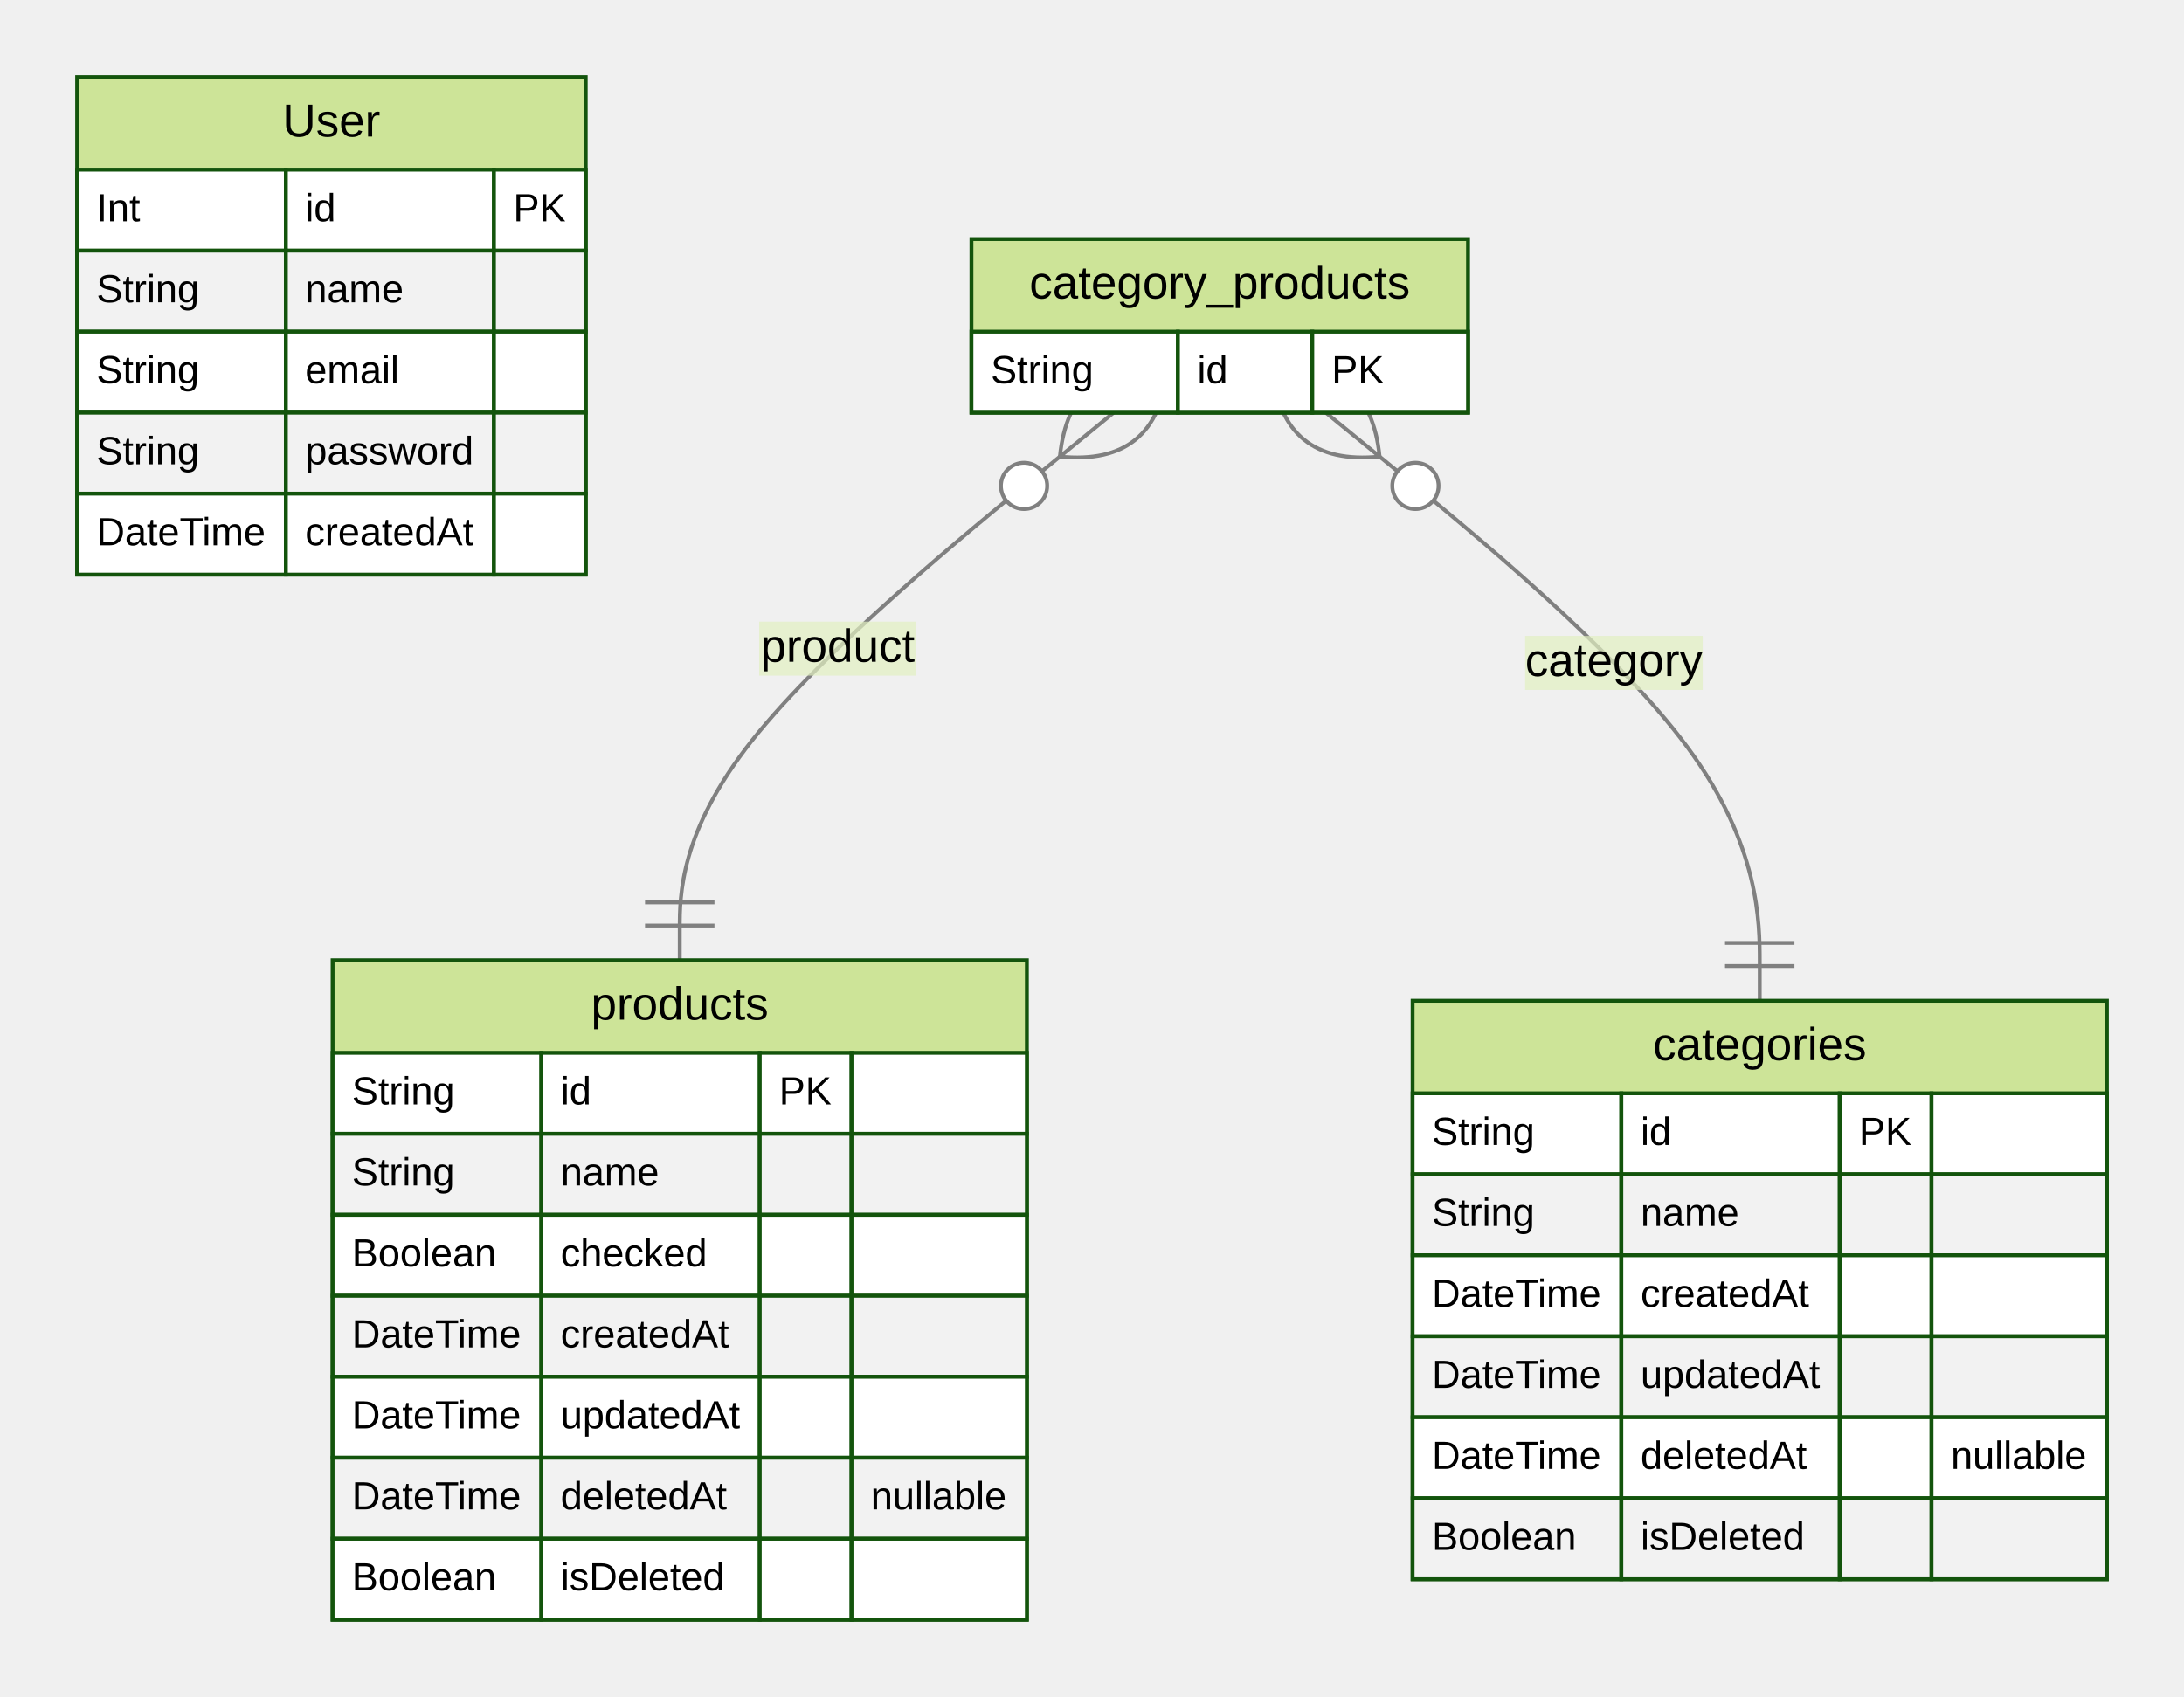
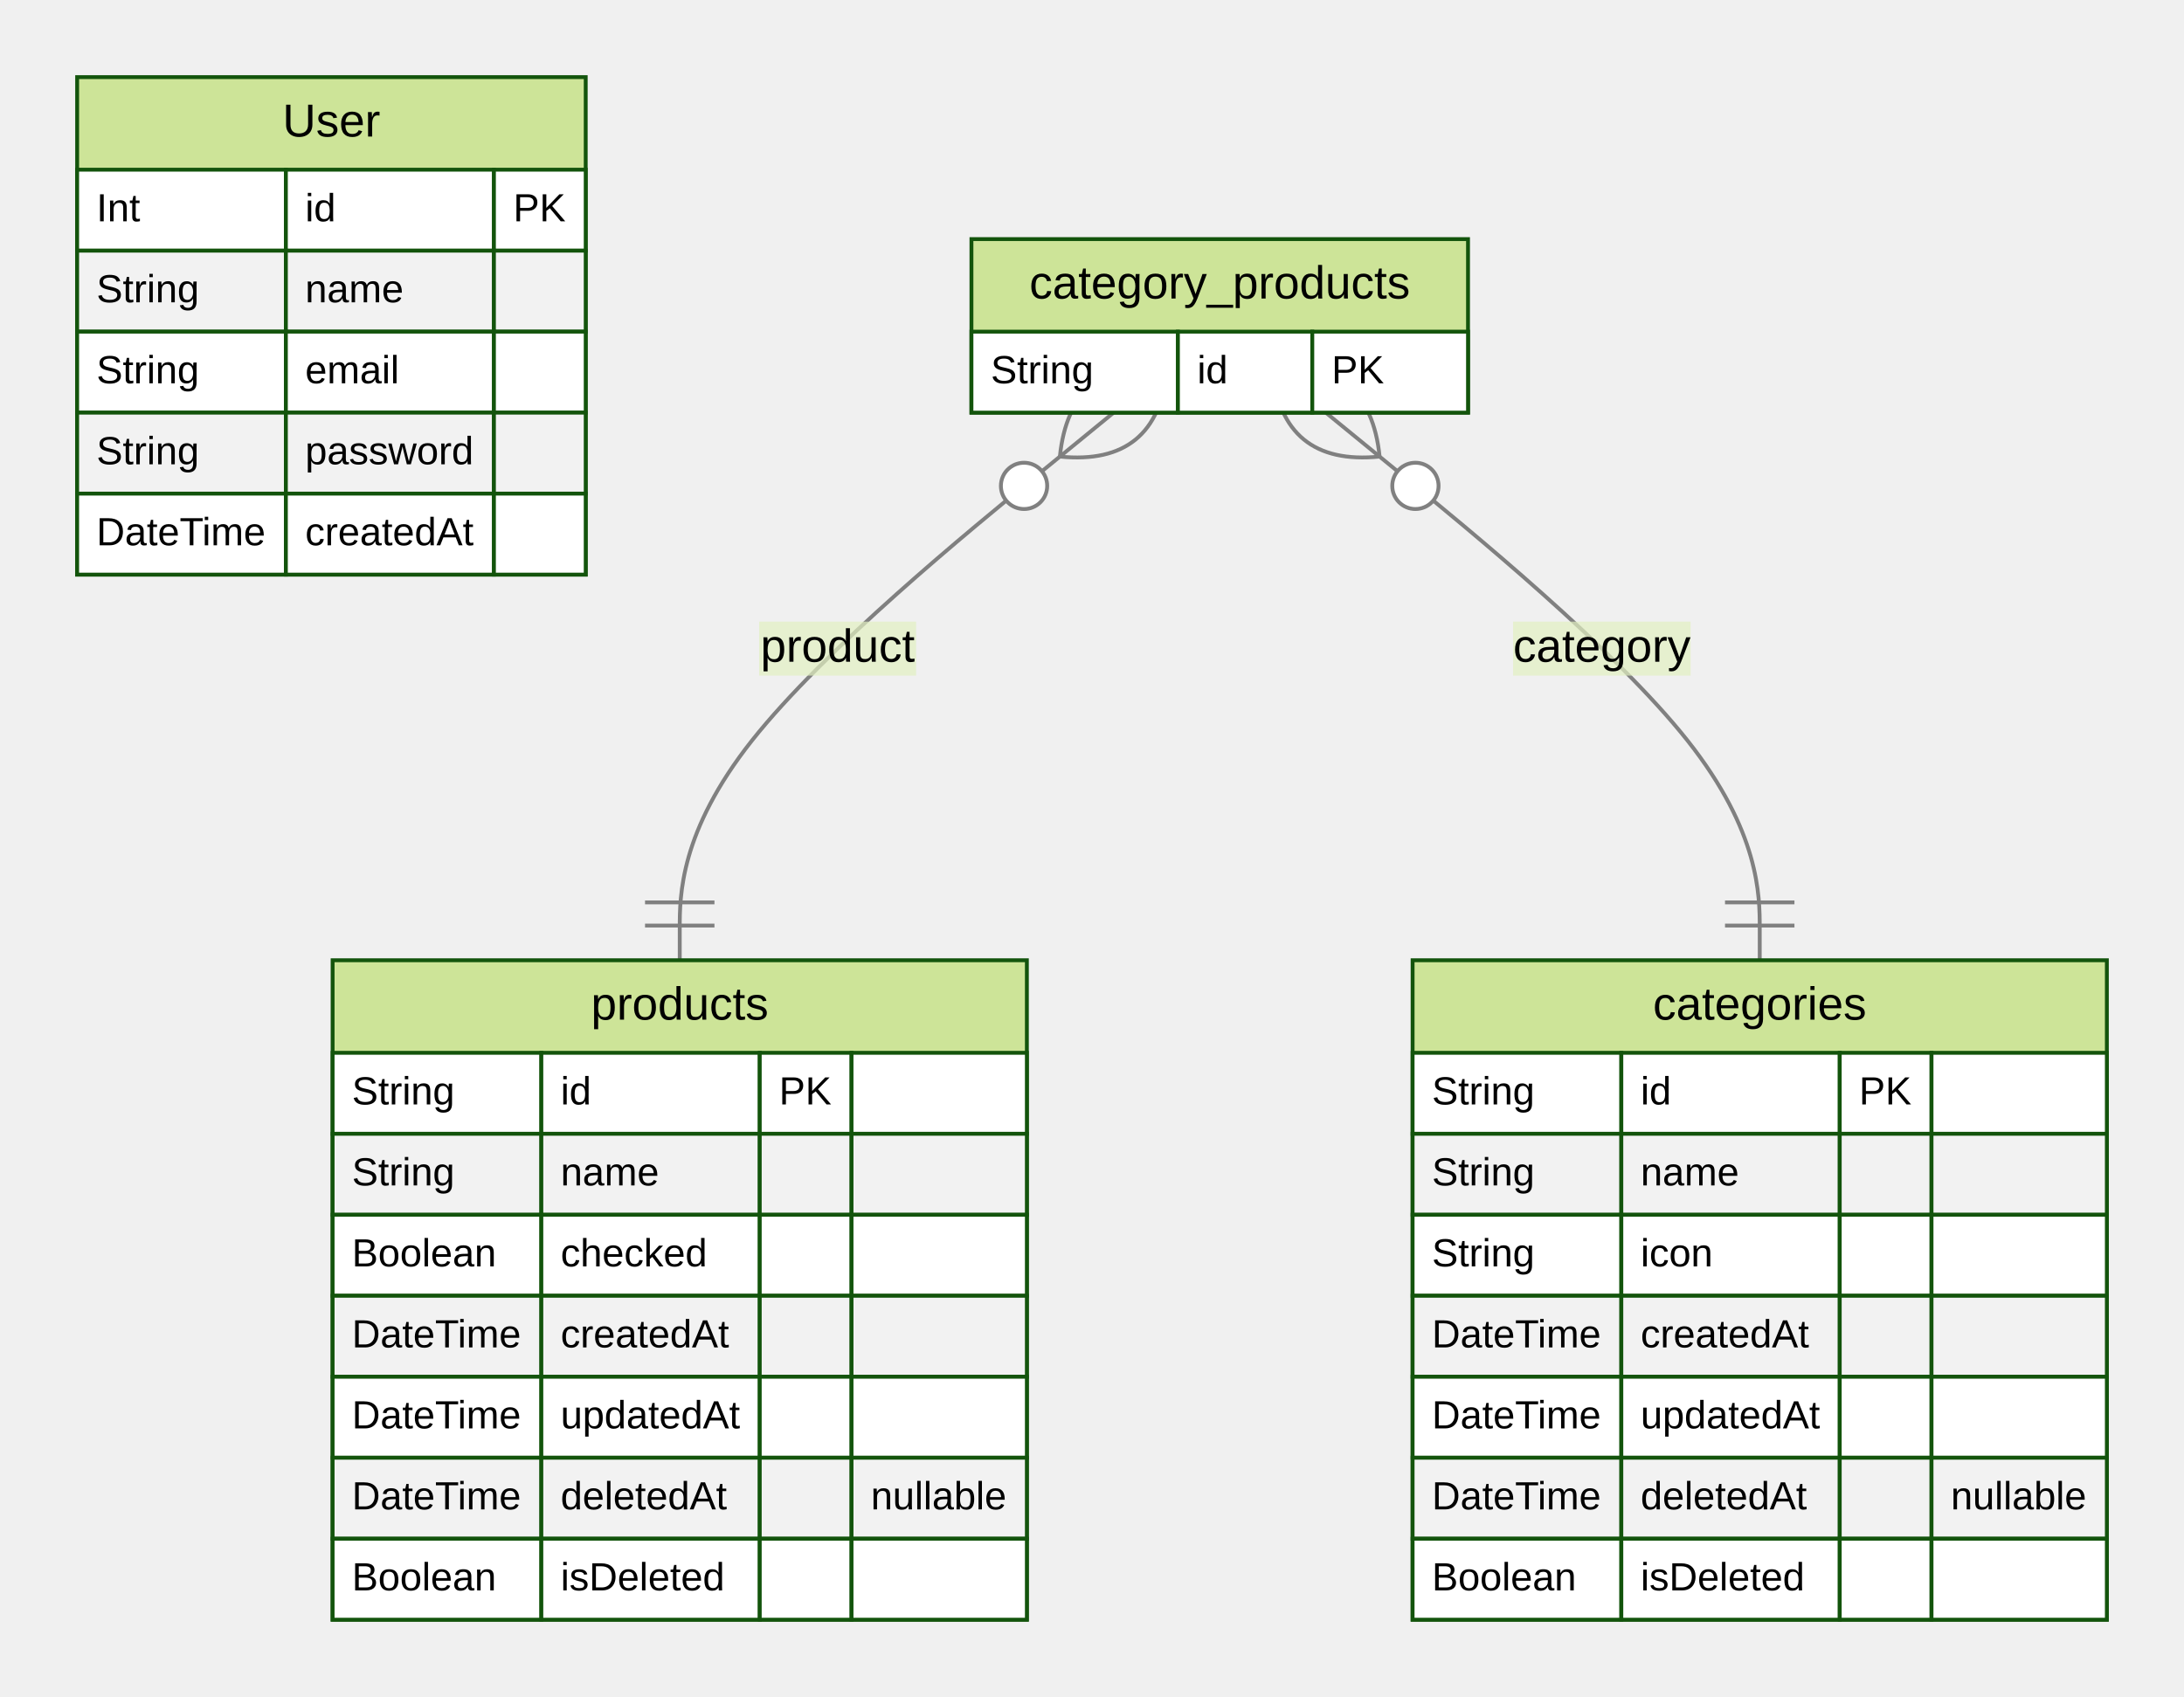
<svg xmlns="http://www.w3.org/2000/svg" aria-roledescription="er" viewBox="0 0 566.191 440" style="max-width: 566.191px; background-color: white;" width="100%" id="mermaid-0">
  <style>#mermaid-0{font-family:"trebuchet ms",verdana,arial,sans-serif;font-size:16px;fill:#000000;}#mermaid-0 .error-icon{fill:#552222;}#mermaid-0 .error-text{fill:#552222;stroke:#552222;}#mermaid-0 .edge-thickness-normal{stroke-width:2px;}#mermaid-0 .edge-thickness-thick{stroke-width:3.5px;}#mermaid-0 .edge-pattern-solid{stroke-dasharray:0;}#mermaid-0 .edge-pattern-dashed{stroke-dasharray:3;}#mermaid-0 .edge-pattern-dotted{stroke-dasharray:2;}#mermaid-0 .marker{fill:#000000;stroke:#000000;}#mermaid-0 .marker.cross{stroke:#000000;}#mermaid-0 svg{font-family:"trebuchet ms",verdana,arial,sans-serif;font-size:16px;}#mermaid-0 .entityBox{fill:#cde498;stroke:#13540c;}#mermaid-0 .attributeBoxOdd{fill:#ffffff;stroke:#13540c;}#mermaid-0 .attributeBoxEven{fill:#f2f2f2;stroke:#13540c;}#mermaid-0 .relationshipLabelBox{fill:hsl(78.158, 58.462%, 84.51%);opacity:0.7;background-color:hsl(78.158, 58.462%, 84.51%);}#mermaid-0 .relationshipLabelBox rect{opacity:0.5;}#mermaid-0 .relationshipLine{stroke:#000000;}#mermaid-0 .entityTitleText{text-anchor:middle;font-size:18px;fill:#000000;}#mermaid-0 :root{--mermaid-font-family:"trebuchet ms",verdana,arial,sans-serif;}</style>
  <g />
  <defs>
    <marker orient="auto" markerHeight="18" markerWidth="18" refY="9" refX="0" id="ONLY_ONE_START">
      <path d="M9,0 L9,18 M15,0 L15,18" fill="none" stroke="gray" />
    </marker>
  </defs>
  <defs>
    <marker orient="auto" markerHeight="18" markerWidth="18" refY="9" refX="18" id="ONLY_ONE_END">
      <path d="M3,0 L3,18 M9,0 L9,18" fill="none" stroke="gray" />
    </marker>
  </defs>
  <defs>
    <marker orient="auto" markerHeight="18" markerWidth="30" refY="9" refX="0" id="ZERO_OR_ONE_START">
      <circle r="6" cy="9" cx="21" fill="white" stroke="gray" />
      <path d="M9,0 L9,18" fill="none" stroke="gray" />
    </marker>
  </defs>
  <defs>
    <marker orient="auto" markerHeight="18" markerWidth="30" refY="9" refX="30" id="ZERO_OR_ONE_END">
      <circle r="6" cy="9" cx="9" fill="white" stroke="gray" />
      <path d="M21,0 L21,18" fill="none" stroke="gray" />
    </marker>
  </defs>
  <defs>
    <marker orient="auto" markerHeight="36" markerWidth="45" refY="18" refX="18" id="ONE_OR_MORE_START">
      <path d="M0,18 Q 18,0 36,18 Q 18,36 0,18 M42,9 L42,27" fill="none" stroke="gray" />
    </marker>
  </defs>
  <defs>
    <marker orient="auto" markerHeight="36" markerWidth="45" refY="18" refX="27" id="ONE_OR_MORE_END">
      <path d="M3,9 L3,27 M9,18 Q27,0 45,18 Q27,36 9,18" fill="none" stroke="gray" />
    </marker>
  </defs>
  <defs>
    <marker orient="auto" markerHeight="36" markerWidth="57" refY="18" refX="18" id="ZERO_OR_MORE_START">
      <circle r="6" cy="18" cx="48" fill="white" stroke="gray" />
      <path d="M0,18 Q18,0 36,18 Q18,36 0,18" fill="none" stroke="gray" />
    </marker>
  </defs>
  <defs>
    <marker orient="auto" markerHeight="36" markerWidth="57" refY="18" refX="39" id="ZERO_OR_MORE_END">
      <circle r="6" cy="18" cx="9" fill="white" stroke="gray" />
      <path d="M21,18 Q39,0 57,18 Q39,36 21,18" fill="none" stroke="gray" />
    </marker>
  </defs>
  <path style="stroke: gray; fill: none;" marker-start="url(#ZERO_OR_MORE_START)" marker-end="url(#ONLY_ONE_END)" d="M288.701,107L269.954,122.333C251.207,137.667,213.713,168.333,194.966,192C176.219,215.667,176.219,232.333,176.219,240.667L176.219,249" class="er relationshipLine" />
-   <path style="stroke: gray; fill: none;" marker-start="url(#ZERO_OR_MORE_START)" marker-end="url(#ONLY_ONE_END)" d="M343.719,107L362.466,122.333C381.213,137.667,418.707,168.333,437.454,193.75C456.201,219.167,456.201,239.333,456.201,249.417L456.201,259.5" class="er relationshipLine" />
-   <g transform="translate(86.22827,249 )" id="entity-products-9d4c1fbf-09dd-4afe-a7bb-991cd040ee89">
+   <path style="stroke: gray; fill: none;" marker-start="url(#ZERO_OR_MORE_START)" marker-end="url(#ONLY_ONE_END)" d="M343.719,107L362.466,122.333C381.213,137.667,418.707,168.333,437.454,192C456.201,215.667,456.201,232.333,456.201,240.667L456.201,249" class="er relationshipLine" />
+   <g transform="translate(86.22827,249 )" id="entity-products-beec02ee-47f8-4669-aebd-7cd358d433f1">
    <rect height="171" width="179.982" y="0" x="0" class="er entityBox" />
-     <text style="dominant-baseline: middle; text-anchor: middle; font-size: 12px;" transform="translate(89.99077,12)" y="0" x="0" id="text-entity-products-9d4c1fbf-09dd-4afe-a7bb-991cd040ee89" class="er entityLabel">products</text>
+     <text style="dominant-baseline: middle; text-anchor: middle; font-size: 12px;" transform="translate(89.99077,12)" y="0" x="0" id="text-entity-products-beec02ee-47f8-4669-aebd-7cd358d433f1" class="er entityLabel">products</text>
    <rect height="21" width="54.113" y="24" x="0" class="er attributeBoxOdd" />
-     <text style="dominant-baseline: middle; font-size: 10.2px;" transform="translate(5,34.5)" y="0" x="0" id="text-entity-products-9d4c1fbf-09dd-4afe-a7bb-991cd040ee89-attr-1-type" class="er entityLabel">String</text>
+     <text style="dominant-baseline: middle; font-size: 10.2px;" transform="translate(5,34.5)" y="0" x="0" id="text-entity-products-beec02ee-47f8-4669-aebd-7cd358d433f1-attr-1-type" class="er entityLabel">String</text>
    <rect height="21" width="56.62" y="24" x="54.113" class="er attributeBoxOdd" />
-     <text style="dominant-baseline: middle; font-size: 10.2px;" transform="translate(59.11313,34.5)" y="0" x="0" id="text-entity-products-9d4c1fbf-09dd-4afe-a7bb-991cd040ee89-attr-1-name" class="er entityLabel">id</text>
+     <text style="dominant-baseline: middle; font-size: 10.2px;" transform="translate(59.11313,34.5)" y="0" x="0" id="text-entity-products-beec02ee-47f8-4669-aebd-7cd358d433f1-attr-1-name" class="er entityLabel">id</text>
    <rect height="21" width="23.795" y="24" x="110.733" class="er attributeBoxOdd" />
-     <text style="dominant-baseline: middle; font-size: 10.2px;" transform="translate(115.7333,34.5)" y="0" x="0" id="text-entity-products-9d4c1fbf-09dd-4afe-a7bb-991cd040ee89-attr-1-key" class="er entityLabel">PK</text>
+     <text style="dominant-baseline: middle; font-size: 10.2px;" transform="translate(115.7333,34.5)" y="0" x="0" id="text-entity-products-beec02ee-47f8-4669-aebd-7cd358d433f1-attr-1-key" class="er entityLabel">PK</text>
    <rect height="21" width="45.453" y="24" x="134.528" class="er attributeBoxOdd" />
-     <text style="dominant-baseline: middle; font-size: 10.2px;" transform="translate(139.5283,34.5)" y="0" x="0" id="text-entity-products-9d4c1fbf-09dd-4afe-a7bb-991cd040ee89-attr-1-comment" class="er entityLabel" />
+     <text style="dominant-baseline: middle; font-size: 10.2px;" transform="translate(139.5283,34.5)" y="0" x="0" id="text-entity-products-beec02ee-47f8-4669-aebd-7cd358d433f1-attr-1-comment" class="er entityLabel" />
    <rect height="21" width="54.113" y="45" x="0" class="er attributeBoxEven" />
-     <text style="dominant-baseline: middle; font-size: 10.2px;" transform="translate(5,55.5)" y="0" x="0" id="text-entity-products-9d4c1fbf-09dd-4afe-a7bb-991cd040ee89-attr-2-type" class="er entityLabel">String</text>
+     <text style="dominant-baseline: middle; font-size: 10.2px;" transform="translate(5,55.5)" y="0" x="0" id="text-entity-products-beec02ee-47f8-4669-aebd-7cd358d433f1-attr-2-type" class="er entityLabel">String</text>
    <rect height="21" width="56.62" y="45" x="54.113" class="er attributeBoxEven" />
-     <text style="dominant-baseline: middle; font-size: 10.2px;" transform="translate(59.11313,55.5)" y="0" x="0" id="text-entity-products-9d4c1fbf-09dd-4afe-a7bb-991cd040ee89-attr-2-name" class="er entityLabel">name</text>
+     <text style="dominant-baseline: middle; font-size: 10.2px;" transform="translate(59.11313,55.5)" y="0" x="0" id="text-entity-products-beec02ee-47f8-4669-aebd-7cd358d433f1-attr-2-name" class="er entityLabel">name</text>
    <rect height="21" width="23.795" y="45" x="110.733" class="er attributeBoxEven" />
-     <text style="dominant-baseline: middle; font-size: 10.2px;" transform="translate(115.7333,55.5)" y="0" x="0" id="text-entity-products-9d4c1fbf-09dd-4afe-a7bb-991cd040ee89-attr-2-key" class="er entityLabel" />
+     <text style="dominant-baseline: middle; font-size: 10.2px;" transform="translate(115.7333,55.5)" y="0" x="0" id="text-entity-products-beec02ee-47f8-4669-aebd-7cd358d433f1-attr-2-key" class="er entityLabel" />
    <rect height="21" width="45.453" y="45" x="134.528" class="er attributeBoxEven" />
-     <text style="dominant-baseline: middle; font-size: 10.2px;" transform="translate(139.5283,55.5)" y="0" x="0" id="text-entity-products-9d4c1fbf-09dd-4afe-a7bb-991cd040ee89-attr-2-comment" class="er entityLabel" />
+     <text style="dominant-baseline: middle; font-size: 10.2px;" transform="translate(139.5283,55.5)" y="0" x="0" id="text-entity-products-beec02ee-47f8-4669-aebd-7cd358d433f1-attr-2-comment" class="er entityLabel" />
    <rect height="21" width="54.113" y="66" x="0" class="er attributeBoxOdd" />
-     <text style="dominant-baseline: middle; font-size: 10.2px;" transform="translate(5,76.5)" y="0" x="0" id="text-entity-products-9d4c1fbf-09dd-4afe-a7bb-991cd040ee89-attr-3-type" class="er entityLabel">Boolean</text>
+     <text style="dominant-baseline: middle; font-size: 10.2px;" transform="translate(5,76.5)" y="0" x="0" id="text-entity-products-beec02ee-47f8-4669-aebd-7cd358d433f1-attr-3-type" class="er entityLabel">Boolean</text>
    <rect height="21" width="56.62" y="66" x="54.113" class="er attributeBoxOdd" />
-     <text style="dominant-baseline: middle; font-size: 10.2px;" transform="translate(59.11313,76.5)" y="0" x="0" id="text-entity-products-9d4c1fbf-09dd-4afe-a7bb-991cd040ee89-attr-3-name" class="er entityLabel">checked</text>
+     <text style="dominant-baseline: middle; font-size: 10.2px;" transform="translate(59.11313,76.5)" y="0" x="0" id="text-entity-products-beec02ee-47f8-4669-aebd-7cd358d433f1-attr-3-name" class="er entityLabel">checked</text>
    <rect height="21" width="23.795" y="66" x="110.733" class="er attributeBoxOdd" />
-     <text style="dominant-baseline: middle; font-size: 10.2px;" transform="translate(115.7333,76.5)" y="0" x="0" id="text-entity-products-9d4c1fbf-09dd-4afe-a7bb-991cd040ee89-attr-3-key" class="er entityLabel" />
+     <text style="dominant-baseline: middle; font-size: 10.2px;" transform="translate(115.7333,76.5)" y="0" x="0" id="text-entity-products-beec02ee-47f8-4669-aebd-7cd358d433f1-attr-3-key" class="er entityLabel" />
    <rect height="21" width="45.453" y="66" x="134.528" class="er attributeBoxOdd" />
-     <text style="dominant-baseline: middle; font-size: 10.2px;" transform="translate(139.5283,76.5)" y="0" x="0" id="text-entity-products-9d4c1fbf-09dd-4afe-a7bb-991cd040ee89-attr-3-comment" class="er entityLabel" />
+     <text style="dominant-baseline: middle; font-size: 10.2px;" transform="translate(139.5283,76.5)" y="0" x="0" id="text-entity-products-beec02ee-47f8-4669-aebd-7cd358d433f1-attr-3-comment" class="er entityLabel" />
    <rect height="21" width="54.113" y="87" x="0" class="er attributeBoxEven" />
-     <text style="dominant-baseline: middle; font-size: 10.2px;" transform="translate(5,97.5)" y="0" x="0" id="text-entity-products-9d4c1fbf-09dd-4afe-a7bb-991cd040ee89-attr-4-type" class="er entityLabel">DateTime</text>
+     <text style="dominant-baseline: middle; font-size: 10.2px;" transform="translate(5,97.5)" y="0" x="0" id="text-entity-products-beec02ee-47f8-4669-aebd-7cd358d433f1-attr-4-type" class="er entityLabel">DateTime</text>
    <rect height="21" width="56.62" y="87" x="54.113" class="er attributeBoxEven" />
-     <text style="dominant-baseline: middle; font-size: 10.2px;" transform="translate(59.11313,97.5)" y="0" x="0" id="text-entity-products-9d4c1fbf-09dd-4afe-a7bb-991cd040ee89-attr-4-name" class="er entityLabel">createdAt</text>
+     <text style="dominant-baseline: middle; font-size: 10.2px;" transform="translate(59.11313,97.5)" y="0" x="0" id="text-entity-products-beec02ee-47f8-4669-aebd-7cd358d433f1-attr-4-name" class="er entityLabel">createdAt</text>
    <rect height="21" width="23.795" y="87" x="110.733" class="er attributeBoxEven" />
-     <text style="dominant-baseline: middle; font-size: 10.2px;" transform="translate(115.7333,97.5)" y="0" x="0" id="text-entity-products-9d4c1fbf-09dd-4afe-a7bb-991cd040ee89-attr-4-key" class="er entityLabel" />
+     <text style="dominant-baseline: middle; font-size: 10.2px;" transform="translate(115.7333,97.5)" y="0" x="0" id="text-entity-products-beec02ee-47f8-4669-aebd-7cd358d433f1-attr-4-key" class="er entityLabel" />
    <rect height="21" width="45.453" y="87" x="134.528" class="er attributeBoxEven" />
-     <text style="dominant-baseline: middle; font-size: 10.2px;" transform="translate(139.5283,97.5)" y="0" x="0" id="text-entity-products-9d4c1fbf-09dd-4afe-a7bb-991cd040ee89-attr-4-comment" class="er entityLabel" />
+     <text style="dominant-baseline: middle; font-size: 10.2px;" transform="translate(139.5283,97.5)" y="0" x="0" id="text-entity-products-beec02ee-47f8-4669-aebd-7cd358d433f1-attr-4-comment" class="er entityLabel" />
    <rect height="21" width="54.113" y="108" x="0" class="er attributeBoxOdd" />
-     <text style="dominant-baseline: middle; font-size: 10.2px;" transform="translate(5,118.5)" y="0" x="0" id="text-entity-products-9d4c1fbf-09dd-4afe-a7bb-991cd040ee89-attr-5-type" class="er entityLabel">DateTime</text>
+     <text style="dominant-baseline: middle; font-size: 10.2px;" transform="translate(5,118.5)" y="0" x="0" id="text-entity-products-beec02ee-47f8-4669-aebd-7cd358d433f1-attr-5-type" class="er entityLabel">DateTime</text>
    <rect height="21" width="56.62" y="108" x="54.113" class="er attributeBoxOdd" />
-     <text style="dominant-baseline: middle; font-size: 10.2px;" transform="translate(59.11313,118.5)" y="0" x="0" id="text-entity-products-9d4c1fbf-09dd-4afe-a7bb-991cd040ee89-attr-5-name" class="er entityLabel">updatedAt</text>
+     <text style="dominant-baseline: middle; font-size: 10.2px;" transform="translate(59.11313,118.5)" y="0" x="0" id="text-entity-products-beec02ee-47f8-4669-aebd-7cd358d433f1-attr-5-name" class="er entityLabel">updatedAt</text>
    <rect height="21" width="23.795" y="108" x="110.733" class="er attributeBoxOdd" />
-     <text style="dominant-baseline: middle; font-size: 10.2px;" transform="translate(115.7333,118.5)" y="0" x="0" id="text-entity-products-9d4c1fbf-09dd-4afe-a7bb-991cd040ee89-attr-5-key" class="er entityLabel" />
+     <text style="dominant-baseline: middle; font-size: 10.2px;" transform="translate(115.7333,118.5)" y="0" x="0" id="text-entity-products-beec02ee-47f8-4669-aebd-7cd358d433f1-attr-5-key" class="er entityLabel" />
    <rect height="21" width="45.453" y="108" x="134.528" class="er attributeBoxOdd" />
-     <text style="dominant-baseline: middle; font-size: 10.2px;" transform="translate(139.5283,118.5)" y="0" x="0" id="text-entity-products-9d4c1fbf-09dd-4afe-a7bb-991cd040ee89-attr-5-comment" class="er entityLabel" />
+     <text style="dominant-baseline: middle; font-size: 10.2px;" transform="translate(139.5283,118.5)" y="0" x="0" id="text-entity-products-beec02ee-47f8-4669-aebd-7cd358d433f1-attr-5-comment" class="er entityLabel" />
    <rect height="21" width="54.113" y="129" x="0" class="er attributeBoxEven" />
-     <text style="dominant-baseline: middle; font-size: 10.2px;" transform="translate(5,139.5)" y="0" x="0" id="text-entity-products-9d4c1fbf-09dd-4afe-a7bb-991cd040ee89-attr-6-type" class="er entityLabel">DateTime</text>
+     <text style="dominant-baseline: middle; font-size: 10.2px;" transform="translate(5,139.5)" y="0" x="0" id="text-entity-products-beec02ee-47f8-4669-aebd-7cd358d433f1-attr-6-type" class="er entityLabel">DateTime</text>
    <rect height="21" width="56.62" y="129" x="54.113" class="er attributeBoxEven" />
-     <text style="dominant-baseline: middle; font-size: 10.2px;" transform="translate(59.11313,139.5)" y="0" x="0" id="text-entity-products-9d4c1fbf-09dd-4afe-a7bb-991cd040ee89-attr-6-name" class="er entityLabel">deletedAt</text>
+     <text style="dominant-baseline: middle; font-size: 10.2px;" transform="translate(59.11313,139.5)" y="0" x="0" id="text-entity-products-beec02ee-47f8-4669-aebd-7cd358d433f1-attr-6-name" class="er entityLabel">deletedAt</text>
    <rect height="21" width="23.795" y="129" x="110.733" class="er attributeBoxEven" />
-     <text style="dominant-baseline: middle; font-size: 10.2px;" transform="translate(115.7333,139.5)" y="0" x="0" id="text-entity-products-9d4c1fbf-09dd-4afe-a7bb-991cd040ee89-attr-6-key" class="er entityLabel" />
+     <text style="dominant-baseline: middle; font-size: 10.2px;" transform="translate(115.7333,139.5)" y="0" x="0" id="text-entity-products-beec02ee-47f8-4669-aebd-7cd358d433f1-attr-6-key" class="er entityLabel" />
    <rect height="21" width="45.453" y="129" x="134.528" class="er attributeBoxEven" />
-     <text style="dominant-baseline: middle; font-size: 10.2px;" transform="translate(139.5283,139.5)" y="0" x="0" id="text-entity-products-9d4c1fbf-09dd-4afe-a7bb-991cd040ee89-attr-6-comment" class="er entityLabel">nullable</text>
+     <text style="dominant-baseline: middle; font-size: 10.2px;" transform="translate(139.5283,139.5)" y="0" x="0" id="text-entity-products-beec02ee-47f8-4669-aebd-7cd358d433f1-attr-6-comment" class="er entityLabel">nullable</text>
    <rect height="21" width="54.113" y="150" x="0" class="er attributeBoxOdd" />
-     <text style="dominant-baseline: middle; font-size: 10.2px;" transform="translate(5,160.5)" y="0" x="0" id="text-entity-products-9d4c1fbf-09dd-4afe-a7bb-991cd040ee89-attr-7-type" class="er entityLabel">Boolean</text>
+     <text style="dominant-baseline: middle; font-size: 10.2px;" transform="translate(5,160.5)" y="0" x="0" id="text-entity-products-beec02ee-47f8-4669-aebd-7cd358d433f1-attr-7-type" class="er entityLabel">Boolean</text>
    <rect height="21" width="56.62" y="150" x="54.113" class="er attributeBoxOdd" />
-     <text style="dominant-baseline: middle; font-size: 10.2px;" transform="translate(59.11313,160.5)" y="0" x="0" id="text-entity-products-9d4c1fbf-09dd-4afe-a7bb-991cd040ee89-attr-7-name" class="er entityLabel">isDeleted</text>
+     <text style="dominant-baseline: middle; font-size: 10.2px;" transform="translate(59.11313,160.5)" y="0" x="0" id="text-entity-products-beec02ee-47f8-4669-aebd-7cd358d433f1-attr-7-name" class="er entityLabel">isDeleted</text>
    <rect height="21" width="23.795" y="150" x="110.733" class="er attributeBoxOdd" />
-     <text style="dominant-baseline: middle; font-size: 10.2px;" transform="translate(115.7333,160.5)" y="0" x="0" id="text-entity-products-9d4c1fbf-09dd-4afe-a7bb-991cd040ee89-attr-7-key" class="er entityLabel" />
+     <text style="dominant-baseline: middle; font-size: 10.2px;" transform="translate(115.7333,160.5)" y="0" x="0" id="text-entity-products-beec02ee-47f8-4669-aebd-7cd358d433f1-attr-7-key" class="er entityLabel" />
    <rect height="21" width="45.453" y="150" x="134.528" class="er attributeBoxOdd" />
-     <text style="dominant-baseline: middle; font-size: 10.2px;" transform="translate(139.5283,160.5)" y="0" x="0" id="text-entity-products-9d4c1fbf-09dd-4afe-a7bb-991cd040ee89-attr-7-comment" class="er entityLabel" />
-   </g>
-   <g transform="translate(366.2098,259.5 )" id="entity-categories-aba41a60-d06b-4d5e-ae3b-73c8bbe8be0d">
-     <rect height="150" width="179.982" y="0" x="0" class="er entityBox" />
-     <text style="dominant-baseline: middle; text-anchor: middle; font-size: 12px;" transform="translate(89.99077,12)" y="0" x="0" id="text-entity-categories-aba41a60-d06b-4d5e-ae3b-73c8bbe8be0d" class="er entityLabel">categories</text>
+     <text style="dominant-baseline: middle; font-size: 10.2px;" transform="translate(139.5283,160.5)" y="0" x="0" id="text-entity-products-beec02ee-47f8-4669-aebd-7cd358d433f1-attr-7-comment" class="er entityLabel" />
+   </g>
+   <g transform="translate(366.2098,249 )" id="entity-categories-51285ea0-03a8-4ed3-9197-411bb44f8adb">
+     <rect height="171" width="179.982" y="0" x="0" class="er entityBox" />
+     <text style="dominant-baseline: middle; text-anchor: middle; font-size: 12px;" transform="translate(89.99077,12)" y="0" x="0" id="text-entity-categories-51285ea0-03a8-4ed3-9197-411bb44f8adb" class="er entityLabel">categories</text>
    <rect height="21" width="54.113" y="24" x="0" class="er attributeBoxOdd" />
-     <text style="dominant-baseline: middle; font-size: 10.2px;" transform="translate(5,34.5)" y="0" x="0" id="text-entity-categories-aba41a60-d06b-4d5e-ae3b-73c8bbe8be0d-attr-1-type" class="er entityLabel">String</text>
+     <text style="dominant-baseline: middle; font-size: 10.2px;" transform="translate(5,34.5)" y="0" x="0" id="text-entity-categories-51285ea0-03a8-4ed3-9197-411bb44f8adb-attr-1-type" class="er entityLabel">String</text>
    <rect height="21" width="56.62" y="24" x="54.113" class="er attributeBoxOdd" />
-     <text style="dominant-baseline: middle; font-size: 10.2px;" transform="translate(59.11313,34.5)" y="0" x="0" id="text-entity-categories-aba41a60-d06b-4d5e-ae3b-73c8bbe8be0d-attr-1-name" class="er entityLabel">id</text>
+     <text style="dominant-baseline: middle; font-size: 10.2px;" transform="translate(59.11313,34.5)" y="0" x="0" id="text-entity-categories-51285ea0-03a8-4ed3-9197-411bb44f8adb-attr-1-name" class="er entityLabel">id</text>
    <rect height="21" width="23.795" y="24" x="110.733" class="er attributeBoxOdd" />
-     <text style="dominant-baseline: middle; font-size: 10.2px;" transform="translate(115.7333,34.5)" y="0" x="0" id="text-entity-categories-aba41a60-d06b-4d5e-ae3b-73c8bbe8be0d-attr-1-key" class="er entityLabel">PK</text>
+     <text style="dominant-baseline: middle; font-size: 10.2px;" transform="translate(115.7333,34.5)" y="0" x="0" id="text-entity-categories-51285ea0-03a8-4ed3-9197-411bb44f8adb-attr-1-key" class="er entityLabel">PK</text>
    <rect height="21" width="45.453" y="24" x="134.528" class="er attributeBoxOdd" />
-     <text style="dominant-baseline: middle; font-size: 10.2px;" transform="translate(139.5283,34.5)" y="0" x="0" id="text-entity-categories-aba41a60-d06b-4d5e-ae3b-73c8bbe8be0d-attr-1-comment" class="er entityLabel" />
+     <text style="dominant-baseline: middle; font-size: 10.2px;" transform="translate(139.5283,34.5)" y="0" x="0" id="text-entity-categories-51285ea0-03a8-4ed3-9197-411bb44f8adb-attr-1-comment" class="er entityLabel" />
    <rect height="21" width="54.113" y="45" x="0" class="er attributeBoxEven" />
-     <text style="dominant-baseline: middle; font-size: 10.2px;" transform="translate(5,55.5)" y="0" x="0" id="text-entity-categories-aba41a60-d06b-4d5e-ae3b-73c8bbe8be0d-attr-2-type" class="er entityLabel">String</text>
+     <text style="dominant-baseline: middle; font-size: 10.2px;" transform="translate(5,55.5)" y="0" x="0" id="text-entity-categories-51285ea0-03a8-4ed3-9197-411bb44f8adb-attr-2-type" class="er entityLabel">String</text>
    <rect height="21" width="56.62" y="45" x="54.113" class="er attributeBoxEven" />
-     <text style="dominant-baseline: middle; font-size: 10.2px;" transform="translate(59.11313,55.5)" y="0" x="0" id="text-entity-categories-aba41a60-d06b-4d5e-ae3b-73c8bbe8be0d-attr-2-name" class="er entityLabel">name</text>
+     <text style="dominant-baseline: middle; font-size: 10.2px;" transform="translate(59.11313,55.5)" y="0" x="0" id="text-entity-categories-51285ea0-03a8-4ed3-9197-411bb44f8adb-attr-2-name" class="er entityLabel">name</text>
    <rect height="21" width="23.795" y="45" x="110.733" class="er attributeBoxEven" />
-     <text style="dominant-baseline: middle; font-size: 10.2px;" transform="translate(115.7333,55.5)" y="0" x="0" id="text-entity-categories-aba41a60-d06b-4d5e-ae3b-73c8bbe8be0d-attr-2-key" class="er entityLabel" />
+     <text style="dominant-baseline: middle; font-size: 10.2px;" transform="translate(115.7333,55.5)" y="0" x="0" id="text-entity-categories-51285ea0-03a8-4ed3-9197-411bb44f8adb-attr-2-key" class="er entityLabel" />
    <rect height="21" width="45.453" y="45" x="134.528" class="er attributeBoxEven" />
-     <text style="dominant-baseline: middle; font-size: 10.2px;" transform="translate(139.5283,55.5)" y="0" x="0" id="text-entity-categories-aba41a60-d06b-4d5e-ae3b-73c8bbe8be0d-attr-2-comment" class="er entityLabel" />
+     <text style="dominant-baseline: middle; font-size: 10.2px;" transform="translate(139.5283,55.5)" y="0" x="0" id="text-entity-categories-51285ea0-03a8-4ed3-9197-411bb44f8adb-attr-2-comment" class="er entityLabel" />
    <rect height="21" width="54.113" y="66" x="0" class="er attributeBoxOdd" />
-     <text style="dominant-baseline: middle; font-size: 10.2px;" transform="translate(5,76.5)" y="0" x="0" id="text-entity-categories-aba41a60-d06b-4d5e-ae3b-73c8bbe8be0d-attr-3-type" class="er entityLabel">DateTime</text>
+     <text style="dominant-baseline: middle; font-size: 10.2px;" transform="translate(5,76.5)" y="0" x="0" id="text-entity-categories-51285ea0-03a8-4ed3-9197-411bb44f8adb-attr-3-type" class="er entityLabel">String</text>
    <rect height="21" width="56.62" y="66" x="54.113" class="er attributeBoxOdd" />
-     <text style="dominant-baseline: middle; font-size: 10.2px;" transform="translate(59.11313,76.5)" y="0" x="0" id="text-entity-categories-aba41a60-d06b-4d5e-ae3b-73c8bbe8be0d-attr-3-name" class="er entityLabel">createdAt</text>
+     <text style="dominant-baseline: middle; font-size: 10.2px;" transform="translate(59.11313,76.5)" y="0" x="0" id="text-entity-categories-51285ea0-03a8-4ed3-9197-411bb44f8adb-attr-3-name" class="er entityLabel">icon</text>
    <rect height="21" width="23.795" y="66" x="110.733" class="er attributeBoxOdd" />
-     <text style="dominant-baseline: middle; font-size: 10.2px;" transform="translate(115.7333,76.5)" y="0" x="0" id="text-entity-categories-aba41a60-d06b-4d5e-ae3b-73c8bbe8be0d-attr-3-key" class="er entityLabel" />
+     <text style="dominant-baseline: middle; font-size: 10.2px;" transform="translate(115.7333,76.5)" y="0" x="0" id="text-entity-categories-51285ea0-03a8-4ed3-9197-411bb44f8adb-attr-3-key" class="er entityLabel" />
    <rect height="21" width="45.453" y="66" x="134.528" class="er attributeBoxOdd" />
-     <text style="dominant-baseline: middle; font-size: 10.2px;" transform="translate(139.5283,76.5)" y="0" x="0" id="text-entity-categories-aba41a60-d06b-4d5e-ae3b-73c8bbe8be0d-attr-3-comment" class="er entityLabel" />
+     <text style="dominant-baseline: middle; font-size: 10.2px;" transform="translate(139.5283,76.5)" y="0" x="0" id="text-entity-categories-51285ea0-03a8-4ed3-9197-411bb44f8adb-attr-3-comment" class="er entityLabel" />
    <rect height="21" width="54.113" y="87" x="0" class="er attributeBoxEven" />
-     <text style="dominant-baseline: middle; font-size: 10.2px;" transform="translate(5,97.5)" y="0" x="0" id="text-entity-categories-aba41a60-d06b-4d5e-ae3b-73c8bbe8be0d-attr-4-type" class="er entityLabel">DateTime</text>
+     <text style="dominant-baseline: middle; font-size: 10.2px;" transform="translate(5,97.5)" y="0" x="0" id="text-entity-categories-51285ea0-03a8-4ed3-9197-411bb44f8adb-attr-4-type" class="er entityLabel">DateTime</text>
    <rect height="21" width="56.62" y="87" x="54.113" class="er attributeBoxEven" />
-     <text style="dominant-baseline: middle; font-size: 10.2px;" transform="translate(59.11313,97.5)" y="0" x="0" id="text-entity-categories-aba41a60-d06b-4d5e-ae3b-73c8bbe8be0d-attr-4-name" class="er entityLabel">updatedAt</text>
+     <text style="dominant-baseline: middle; font-size: 10.2px;" transform="translate(59.11313,97.5)" y="0" x="0" id="text-entity-categories-51285ea0-03a8-4ed3-9197-411bb44f8adb-attr-4-name" class="er entityLabel">createdAt</text>
    <rect height="21" width="23.795" y="87" x="110.733" class="er attributeBoxEven" />
-     <text style="dominant-baseline: middle; font-size: 10.2px;" transform="translate(115.7333,97.5)" y="0" x="0" id="text-entity-categories-aba41a60-d06b-4d5e-ae3b-73c8bbe8be0d-attr-4-key" class="er entityLabel" />
+     <text style="dominant-baseline: middle; font-size: 10.2px;" transform="translate(115.7333,97.5)" y="0" x="0" id="text-entity-categories-51285ea0-03a8-4ed3-9197-411bb44f8adb-attr-4-key" class="er entityLabel" />
    <rect height="21" width="45.453" y="87" x="134.528" class="er attributeBoxEven" />
-     <text style="dominant-baseline: middle; font-size: 10.2px;" transform="translate(139.5283,97.5)" y="0" x="0" id="text-entity-categories-aba41a60-d06b-4d5e-ae3b-73c8bbe8be0d-attr-4-comment" class="er entityLabel" />
+     <text style="dominant-baseline: middle; font-size: 10.2px;" transform="translate(139.5283,97.5)" y="0" x="0" id="text-entity-categories-51285ea0-03a8-4ed3-9197-411bb44f8adb-attr-4-comment" class="er entityLabel" />
    <rect height="21" width="54.113" y="108" x="0" class="er attributeBoxOdd" />
-     <text style="dominant-baseline: middle; font-size: 10.2px;" transform="translate(5,118.5)" y="0" x="0" id="text-entity-categories-aba41a60-d06b-4d5e-ae3b-73c8bbe8be0d-attr-5-type" class="er entityLabel">DateTime</text>
+     <text style="dominant-baseline: middle; font-size: 10.2px;" transform="translate(5,118.5)" y="0" x="0" id="text-entity-categories-51285ea0-03a8-4ed3-9197-411bb44f8adb-attr-5-type" class="er entityLabel">DateTime</text>
    <rect height="21" width="56.62" y="108" x="54.113" class="er attributeBoxOdd" />
-     <text style="dominant-baseline: middle; font-size: 10.2px;" transform="translate(59.11313,118.5)" y="0" x="0" id="text-entity-categories-aba41a60-d06b-4d5e-ae3b-73c8bbe8be0d-attr-5-name" class="er entityLabel">deletedAt</text>
+     <text style="dominant-baseline: middle; font-size: 10.2px;" transform="translate(59.11313,118.5)" y="0" x="0" id="text-entity-categories-51285ea0-03a8-4ed3-9197-411bb44f8adb-attr-5-name" class="er entityLabel">updatedAt</text>
    <rect height="21" width="23.795" y="108" x="110.733" class="er attributeBoxOdd" />
-     <text style="dominant-baseline: middle; font-size: 10.2px;" transform="translate(115.7333,118.5)" y="0" x="0" id="text-entity-categories-aba41a60-d06b-4d5e-ae3b-73c8bbe8be0d-attr-5-key" class="er entityLabel" />
+     <text style="dominant-baseline: middle; font-size: 10.2px;" transform="translate(115.7333,118.5)" y="0" x="0" id="text-entity-categories-51285ea0-03a8-4ed3-9197-411bb44f8adb-attr-5-key" class="er entityLabel" />
    <rect height="21" width="45.453" y="108" x="134.528" class="er attributeBoxOdd" />
-     <text style="dominant-baseline: middle; font-size: 10.2px;" transform="translate(139.5283,118.5)" y="0" x="0" id="text-entity-categories-aba41a60-d06b-4d5e-ae3b-73c8bbe8be0d-attr-5-comment" class="er entityLabel">nullable</text>
+     <text style="dominant-baseline: middle; font-size: 10.2px;" transform="translate(139.5283,118.5)" y="0" x="0" id="text-entity-categories-51285ea0-03a8-4ed3-9197-411bb44f8adb-attr-5-comment" class="er entityLabel" />
    <rect height="21" width="54.113" y="129" x="0" class="er attributeBoxEven" />
-     <text style="dominant-baseline: middle; font-size: 10.2px;" transform="translate(5,139.5)" y="0" x="0" id="text-entity-categories-aba41a60-d06b-4d5e-ae3b-73c8bbe8be0d-attr-6-type" class="er entityLabel">Boolean</text>
+     <text style="dominant-baseline: middle; font-size: 10.2px;" transform="translate(5,139.5)" y="0" x="0" id="text-entity-categories-51285ea0-03a8-4ed3-9197-411bb44f8adb-attr-6-type" class="er entityLabel">DateTime</text>
    <rect height="21" width="56.62" y="129" x="54.113" class="er attributeBoxEven" />
-     <text style="dominant-baseline: middle; font-size: 10.2px;" transform="translate(59.11313,139.5)" y="0" x="0" id="text-entity-categories-aba41a60-d06b-4d5e-ae3b-73c8bbe8be0d-attr-6-name" class="er entityLabel">isDeleted</text>
+     <text style="dominant-baseline: middle; font-size: 10.2px;" transform="translate(59.11313,139.5)" y="0" x="0" id="text-entity-categories-51285ea0-03a8-4ed3-9197-411bb44f8adb-attr-6-name" class="er entityLabel">deletedAt</text>
    <rect height="21" width="23.795" y="129" x="110.733" class="er attributeBoxEven" />
-     <text style="dominant-baseline: middle; font-size: 10.2px;" transform="translate(115.7333,139.5)" y="0" x="0" id="text-entity-categories-aba41a60-d06b-4d5e-ae3b-73c8bbe8be0d-attr-6-key" class="er entityLabel" />
+     <text style="dominant-baseline: middle; font-size: 10.2px;" transform="translate(115.7333,139.5)" y="0" x="0" id="text-entity-categories-51285ea0-03a8-4ed3-9197-411bb44f8adb-attr-6-key" class="er entityLabel" />
    <rect height="21" width="45.453" y="129" x="134.528" class="er attributeBoxEven" />
-     <text style="dominant-baseline: middle; font-size: 10.2px;" transform="translate(139.5283,139.5)" y="0" x="0" id="text-entity-categories-aba41a60-d06b-4d5e-ae3b-73c8bbe8be0d-attr-6-comment" class="er entityLabel" />
-   </g>
-   <g transform="translate(20,20 )" id="entity-User-fb26ed93-afe6-4c4c-b1a4-c0db12410122">
+     <text style="dominant-baseline: middle; font-size: 10.2px;" transform="translate(139.5283,139.5)" y="0" x="0" id="text-entity-categories-51285ea0-03a8-4ed3-9197-411bb44f8adb-attr-6-comment" class="er entityLabel">nullable</text>
+     <rect height="21" width="54.113" y="150" x="0" class="er attributeBoxOdd" />
+     <text style="dominant-baseline: middle; font-size: 10.2px;" transform="translate(5,160.5)" y="0" x="0" id="text-entity-categories-51285ea0-03a8-4ed3-9197-411bb44f8adb-attr-7-type" class="er entityLabel">Boolean</text>
+     <rect height="21" width="56.62" y="150" x="54.113" class="er attributeBoxOdd" />
+     <text style="dominant-baseline: middle; font-size: 10.2px;" transform="translate(59.11313,160.5)" y="0" x="0" id="text-entity-categories-51285ea0-03a8-4ed3-9197-411bb44f8adb-attr-7-name" class="er entityLabel">isDeleted</text>
+     <rect height="21" width="23.795" y="150" x="110.733" class="er attributeBoxOdd" />
+     <text style="dominant-baseline: middle; font-size: 10.2px;" transform="translate(115.7333,160.5)" y="0" x="0" id="text-entity-categories-51285ea0-03a8-4ed3-9197-411bb44f8adb-attr-7-key" class="er entityLabel" />
+     <rect height="21" width="45.453" y="150" x="134.528" class="er attributeBoxOdd" />
+     <text style="dominant-baseline: middle; font-size: 10.2px;" transform="translate(139.5283,160.5)" y="0" x="0" id="text-entity-categories-51285ea0-03a8-4ed3-9197-411bb44f8adb-attr-7-comment" class="er entityLabel" />
+   </g>
+   <g transform="translate(20,20 )" id="entity-User-a15350aa-40f6-49d3-90ff-861aa78d2a9b">
    <rect height="129" width="131.843" y="0" x="0" class="er entityBox" />
-     <text style="dominant-baseline: middle; text-anchor: middle; font-size: 12px;" transform="translate(65.92131,12)" y="0" x="0" id="text-entity-User-fb26ed93-afe6-4c4c-b1a4-c0db12410122" class="er entityLabel">User</text>
+     <text style="dominant-baseline: middle; text-anchor: middle; font-size: 12px;" transform="translate(65.92131,12)" y="0" x="0" id="text-entity-User-a15350aa-40f6-49d3-90ff-861aa78d2a9b" class="er entityLabel">User</text>
    <rect height="21" width="54.113" y="24" x="0" class="er attributeBoxOdd" />
-     <text style="dominant-baseline: middle; font-size: 10.2px;" transform="translate(5,34.5)" y="0" x="0" id="text-entity-User-fb26ed93-afe6-4c4c-b1a4-c0db12410122-attr-1-type" class="er entityLabel">Int</text>
+     <text style="dominant-baseline: middle; font-size: 10.2px;" transform="translate(5,34.5)" y="0" x="0" id="text-entity-User-a15350aa-40f6-49d3-90ff-861aa78d2a9b-attr-1-type" class="er entityLabel">Int</text>
    <rect height="21" width="53.935" y="24" x="54.113" class="er attributeBoxOdd" />
-     <text style="dominant-baseline: middle; font-size: 10.2px;" transform="translate(59.11313,34.5)" y="0" x="0" id="text-entity-User-fb26ed93-afe6-4c4c-b1a4-c0db12410122-attr-1-name" class="er entityLabel">id</text>
+     <text style="dominant-baseline: middle; font-size: 10.2px;" transform="translate(59.11313,34.5)" y="0" x="0" id="text-entity-User-a15350aa-40f6-49d3-90ff-861aa78d2a9b-attr-1-name" class="er entityLabel">id</text>
    <rect height="21" width="23.795" y="24" x="108.048" class="er attributeBoxOdd" />
-     <text style="dominant-baseline: middle; font-size: 10.2px;" transform="translate(113.0476,34.5)" y="0" x="0" id="text-entity-User-fb26ed93-afe6-4c4c-b1a4-c0db12410122-attr-1-key" class="er entityLabel">PK</text>
+     <text style="dominant-baseline: middle; font-size: 10.2px;" transform="translate(113.0476,34.5)" y="0" x="0" id="text-entity-User-a15350aa-40f6-49d3-90ff-861aa78d2a9b-attr-1-key" class="er entityLabel">PK</text>
    <rect height="21" width="54.113" y="45" x="0" class="er attributeBoxEven" />
-     <text style="dominant-baseline: middle; font-size: 10.2px;" transform="translate(5,55.5)" y="0" x="0" id="text-entity-User-fb26ed93-afe6-4c4c-b1a4-c0db12410122-attr-2-type" class="er entityLabel">String</text>
+     <text style="dominant-baseline: middle; font-size: 10.2px;" transform="translate(5,55.5)" y="0" x="0" id="text-entity-User-a15350aa-40f6-49d3-90ff-861aa78d2a9b-attr-2-type" class="er entityLabel">String</text>
    <rect height="21" width="53.935" y="45" x="54.113" class="er attributeBoxEven" />
-     <text style="dominant-baseline: middle; font-size: 10.2px;" transform="translate(59.11313,55.5)" y="0" x="0" id="text-entity-User-fb26ed93-afe6-4c4c-b1a4-c0db12410122-attr-2-name" class="er entityLabel">name</text>
+     <text style="dominant-baseline: middle; font-size: 10.2px;" transform="translate(59.11313,55.5)" y="0" x="0" id="text-entity-User-a15350aa-40f6-49d3-90ff-861aa78d2a9b-attr-2-name" class="er entityLabel">name</text>
    <rect height="21" width="23.795" y="45" x="108.048" class="er attributeBoxEven" />
-     <text style="dominant-baseline: middle; font-size: 10.2px;" transform="translate(113.0476,55.5)" y="0" x="0" id="text-entity-User-fb26ed93-afe6-4c4c-b1a4-c0db12410122-attr-2-key" class="er entityLabel" />
+     <text style="dominant-baseline: middle; font-size: 10.2px;" transform="translate(113.0476,55.5)" y="0" x="0" id="text-entity-User-a15350aa-40f6-49d3-90ff-861aa78d2a9b-attr-2-key" class="er entityLabel" />
    <rect height="21" width="54.113" y="66" x="0" class="er attributeBoxOdd" />
-     <text style="dominant-baseline: middle; font-size: 10.2px;" transform="translate(5,76.5)" y="0" x="0" id="text-entity-User-fb26ed93-afe6-4c4c-b1a4-c0db12410122-attr-3-type" class="er entityLabel">String</text>
+     <text style="dominant-baseline: middle; font-size: 10.2px;" transform="translate(5,76.5)" y="0" x="0" id="text-entity-User-a15350aa-40f6-49d3-90ff-861aa78d2a9b-attr-3-type" class="er entityLabel">String</text>
    <rect height="21" width="53.935" y="66" x="54.113" class="er attributeBoxOdd" />
-     <text style="dominant-baseline: middle; font-size: 10.2px;" transform="translate(59.11313,76.5)" y="0" x="0" id="text-entity-User-fb26ed93-afe6-4c4c-b1a4-c0db12410122-attr-3-name" class="er entityLabel">email</text>
+     <text style="dominant-baseline: middle; font-size: 10.2px;" transform="translate(59.11313,76.5)" y="0" x="0" id="text-entity-User-a15350aa-40f6-49d3-90ff-861aa78d2a9b-attr-3-name" class="er entityLabel">email</text>
    <rect height="21" width="23.795" y="66" x="108.048" class="er attributeBoxOdd" />
-     <text style="dominant-baseline: middle; font-size: 10.2px;" transform="translate(113.0476,76.5)" y="0" x="0" id="text-entity-User-fb26ed93-afe6-4c4c-b1a4-c0db12410122-attr-3-key" class="er entityLabel" />
+     <text style="dominant-baseline: middle; font-size: 10.2px;" transform="translate(113.0476,76.5)" y="0" x="0" id="text-entity-User-a15350aa-40f6-49d3-90ff-861aa78d2a9b-attr-3-key" class="er entityLabel" />
    <rect height="21" width="54.113" y="87" x="0" class="er attributeBoxEven" />
-     <text style="dominant-baseline: middle; font-size: 10.2px;" transform="translate(5,97.5)" y="0" x="0" id="text-entity-User-fb26ed93-afe6-4c4c-b1a4-c0db12410122-attr-4-type" class="er entityLabel">String</text>
+     <text style="dominant-baseline: middle; font-size: 10.2px;" transform="translate(5,97.5)" y="0" x="0" id="text-entity-User-a15350aa-40f6-49d3-90ff-861aa78d2a9b-attr-4-type" class="er entityLabel">String</text>
    <rect height="21" width="53.935" y="87" x="54.113" class="er attributeBoxEven" />
-     <text style="dominant-baseline: middle; font-size: 10.2px;" transform="translate(59.11313,97.5)" y="0" x="0" id="text-entity-User-fb26ed93-afe6-4c4c-b1a4-c0db12410122-attr-4-name" class="er entityLabel">password</text>
+     <text style="dominant-baseline: middle; font-size: 10.2px;" transform="translate(59.11313,97.5)" y="0" x="0" id="text-entity-User-a15350aa-40f6-49d3-90ff-861aa78d2a9b-attr-4-name" class="er entityLabel">password</text>
    <rect height="21" width="23.795" y="87" x="108.048" class="er attributeBoxEven" />
-     <text style="dominant-baseline: middle; font-size: 10.2px;" transform="translate(113.0476,97.5)" y="0" x="0" id="text-entity-User-fb26ed93-afe6-4c4c-b1a4-c0db12410122-attr-4-key" class="er entityLabel" />
+     <text style="dominant-baseline: middle; font-size: 10.2px;" transform="translate(113.0476,97.5)" y="0" x="0" id="text-entity-User-a15350aa-40f6-49d3-90ff-861aa78d2a9b-attr-4-key" class="er entityLabel" />
    <rect height="21" width="54.113" y="108" x="0" class="er attributeBoxOdd" />
-     <text style="dominant-baseline: middle; font-size: 10.2px;" transform="translate(5,118.5)" y="0" x="0" id="text-entity-User-fb26ed93-afe6-4c4c-b1a4-c0db12410122-attr-5-type" class="er entityLabel">DateTime</text>
+     <text style="dominant-baseline: middle; font-size: 10.2px;" transform="translate(5,118.5)" y="0" x="0" id="text-entity-User-a15350aa-40f6-49d3-90ff-861aa78d2a9b-attr-5-type" class="er entityLabel">DateTime</text>
    <rect height="21" width="53.935" y="108" x="54.113" class="er attributeBoxOdd" />
-     <text style="dominant-baseline: middle; font-size: 10.2px;" transform="translate(59.11313,118.5)" y="0" x="0" id="text-entity-User-fb26ed93-afe6-4c4c-b1a4-c0db12410122-attr-5-name" class="er entityLabel">createdAt</text>
+     <text style="dominant-baseline: middle; font-size: 10.2px;" transform="translate(59.11313,118.5)" y="0" x="0" id="text-entity-User-a15350aa-40f6-49d3-90ff-861aa78d2a9b-attr-5-name" class="er entityLabel">createdAt</text>
    <rect height="21" width="23.795" y="108" x="108.048" class="er attributeBoxOdd" />
-     <text style="dominant-baseline: middle; font-size: 10.2px;" transform="translate(113.0476,118.5)" y="0" x="0" id="text-entity-User-fb26ed93-afe6-4c4c-b1a4-c0db12410122-attr-5-key" class="er entityLabel" />
-   </g>
-   <g transform="translate(251.8426,62 )" id="entity-categoryproducts-58c0b159-d415-4d0d-9307-7ef6422e7e23">
+     <text style="dominant-baseline: middle; font-size: 10.2px;" transform="translate(113.0476,118.5)" y="0" x="0" id="text-entity-User-a15350aa-40f6-49d3-90ff-861aa78d2a9b-attr-5-key" class="er entityLabel" />
+   </g>
+   <g transform="translate(251.8426,62 )" id="entity-categoryproducts-187a0bab-d3cb-4622-b016-441a729bb976">
    <rect height="45" width="128.734" y="0" x="0" class="er entityBox" />
-     <text style="dominant-baseline: middle; text-anchor: middle; font-size: 12px;" transform="translate(64.36719,12)" y="0" x="0" id="text-entity-categoryproducts-58c0b159-d415-4d0d-9307-7ef6422e7e23" class="er entityLabel">category_products</text>
+     <text style="dominant-baseline: middle; text-anchor: middle; font-size: 12px;" transform="translate(64.36719,12)" y="0" x="0" id="text-entity-categoryproducts-187a0bab-d3cb-4622-b016-441a729bb976" class="er entityLabel">category_products</text>
    <rect height="21" width="53.523" y="24" x="0" class="er attributeBoxOdd" />
-     <text style="dominant-baseline: middle; font-size: 10.2px;" transform="translate(5,34.5)" y="0" x="0" id="text-entity-categoryproducts-58c0b159-d415-4d0d-9307-7ef6422e7e23-attr-1-type" class="er entityLabel">String</text>
+     <text style="dominant-baseline: middle; font-size: 10.2px;" transform="translate(5,34.5)" y="0" x="0" id="text-entity-categoryproducts-187a0bab-d3cb-4622-b016-441a729bb976-attr-1-type" class="er entityLabel">String</text>
    <rect height="21" width="34.84" y="24" x="53.523" class="er attributeBoxOdd" />
-     <text style="dominant-baseline: middle; font-size: 10.2px;" transform="translate(58.52339,34.5)" y="0" x="0" id="text-entity-categoryproducts-58c0b159-d415-4d0d-9307-7ef6422e7e23-attr-1-name" class="er entityLabel">id</text>
+     <text style="dominant-baseline: middle; font-size: 10.2px;" transform="translate(58.52339,34.5)" y="0" x="0" id="text-entity-categoryproducts-187a0bab-d3cb-4622-b016-441a729bb976-attr-1-name" class="er entityLabel">id</text>
    <rect height="21" width="40.371" y="24" x="88.363" class="er attributeBoxOdd" />
-     <text style="dominant-baseline: middle; font-size: 10.2px;" transform="translate(93.36306,34.5)" y="0" x="0" id="text-entity-categoryproducts-58c0b159-d415-4d0d-9307-7ef6422e7e23-attr-1-key" class="er entityLabel">PK</text>
+     <text style="dominant-baseline: middle; font-size: 10.2px;" transform="translate(93.36306,34.5)" y="0" x="0" id="text-entity-categoryproducts-187a0bab-d3cb-4622-b016-441a729bb976-attr-1-key" class="er entityLabel">PK</text>
  </g>
  <rect height="14" width="40.691" y="161.194" x="196.803" class="er relationshipLabelBox" />
  <text style="text-anchor: middle; dominant-baseline: middle; font-size: 12px;" y="168.194" x="217.148" id="rel1" class="er relationshipLabel">product</text>
-   <rect height="14" width="46.031" y="164.899" x="395.381" class="er relationshipLabelBox" />
-   <text style="text-anchor: middle; dominant-baseline: middle; font-size: 12px;" y="171.899" x="418.396" id="rel2" class="er relationshipLabel">category</text>
+   <rect height="14" width="46.031" y="161.194" x="392.256" class="er relationshipLabelBox" />
+   <text style="text-anchor: middle; dominant-baseline: middle; font-size: 12px;" y="168.194" x="415.271" id="rel2" class="er relationshipLabel">category</text>
</svg>
